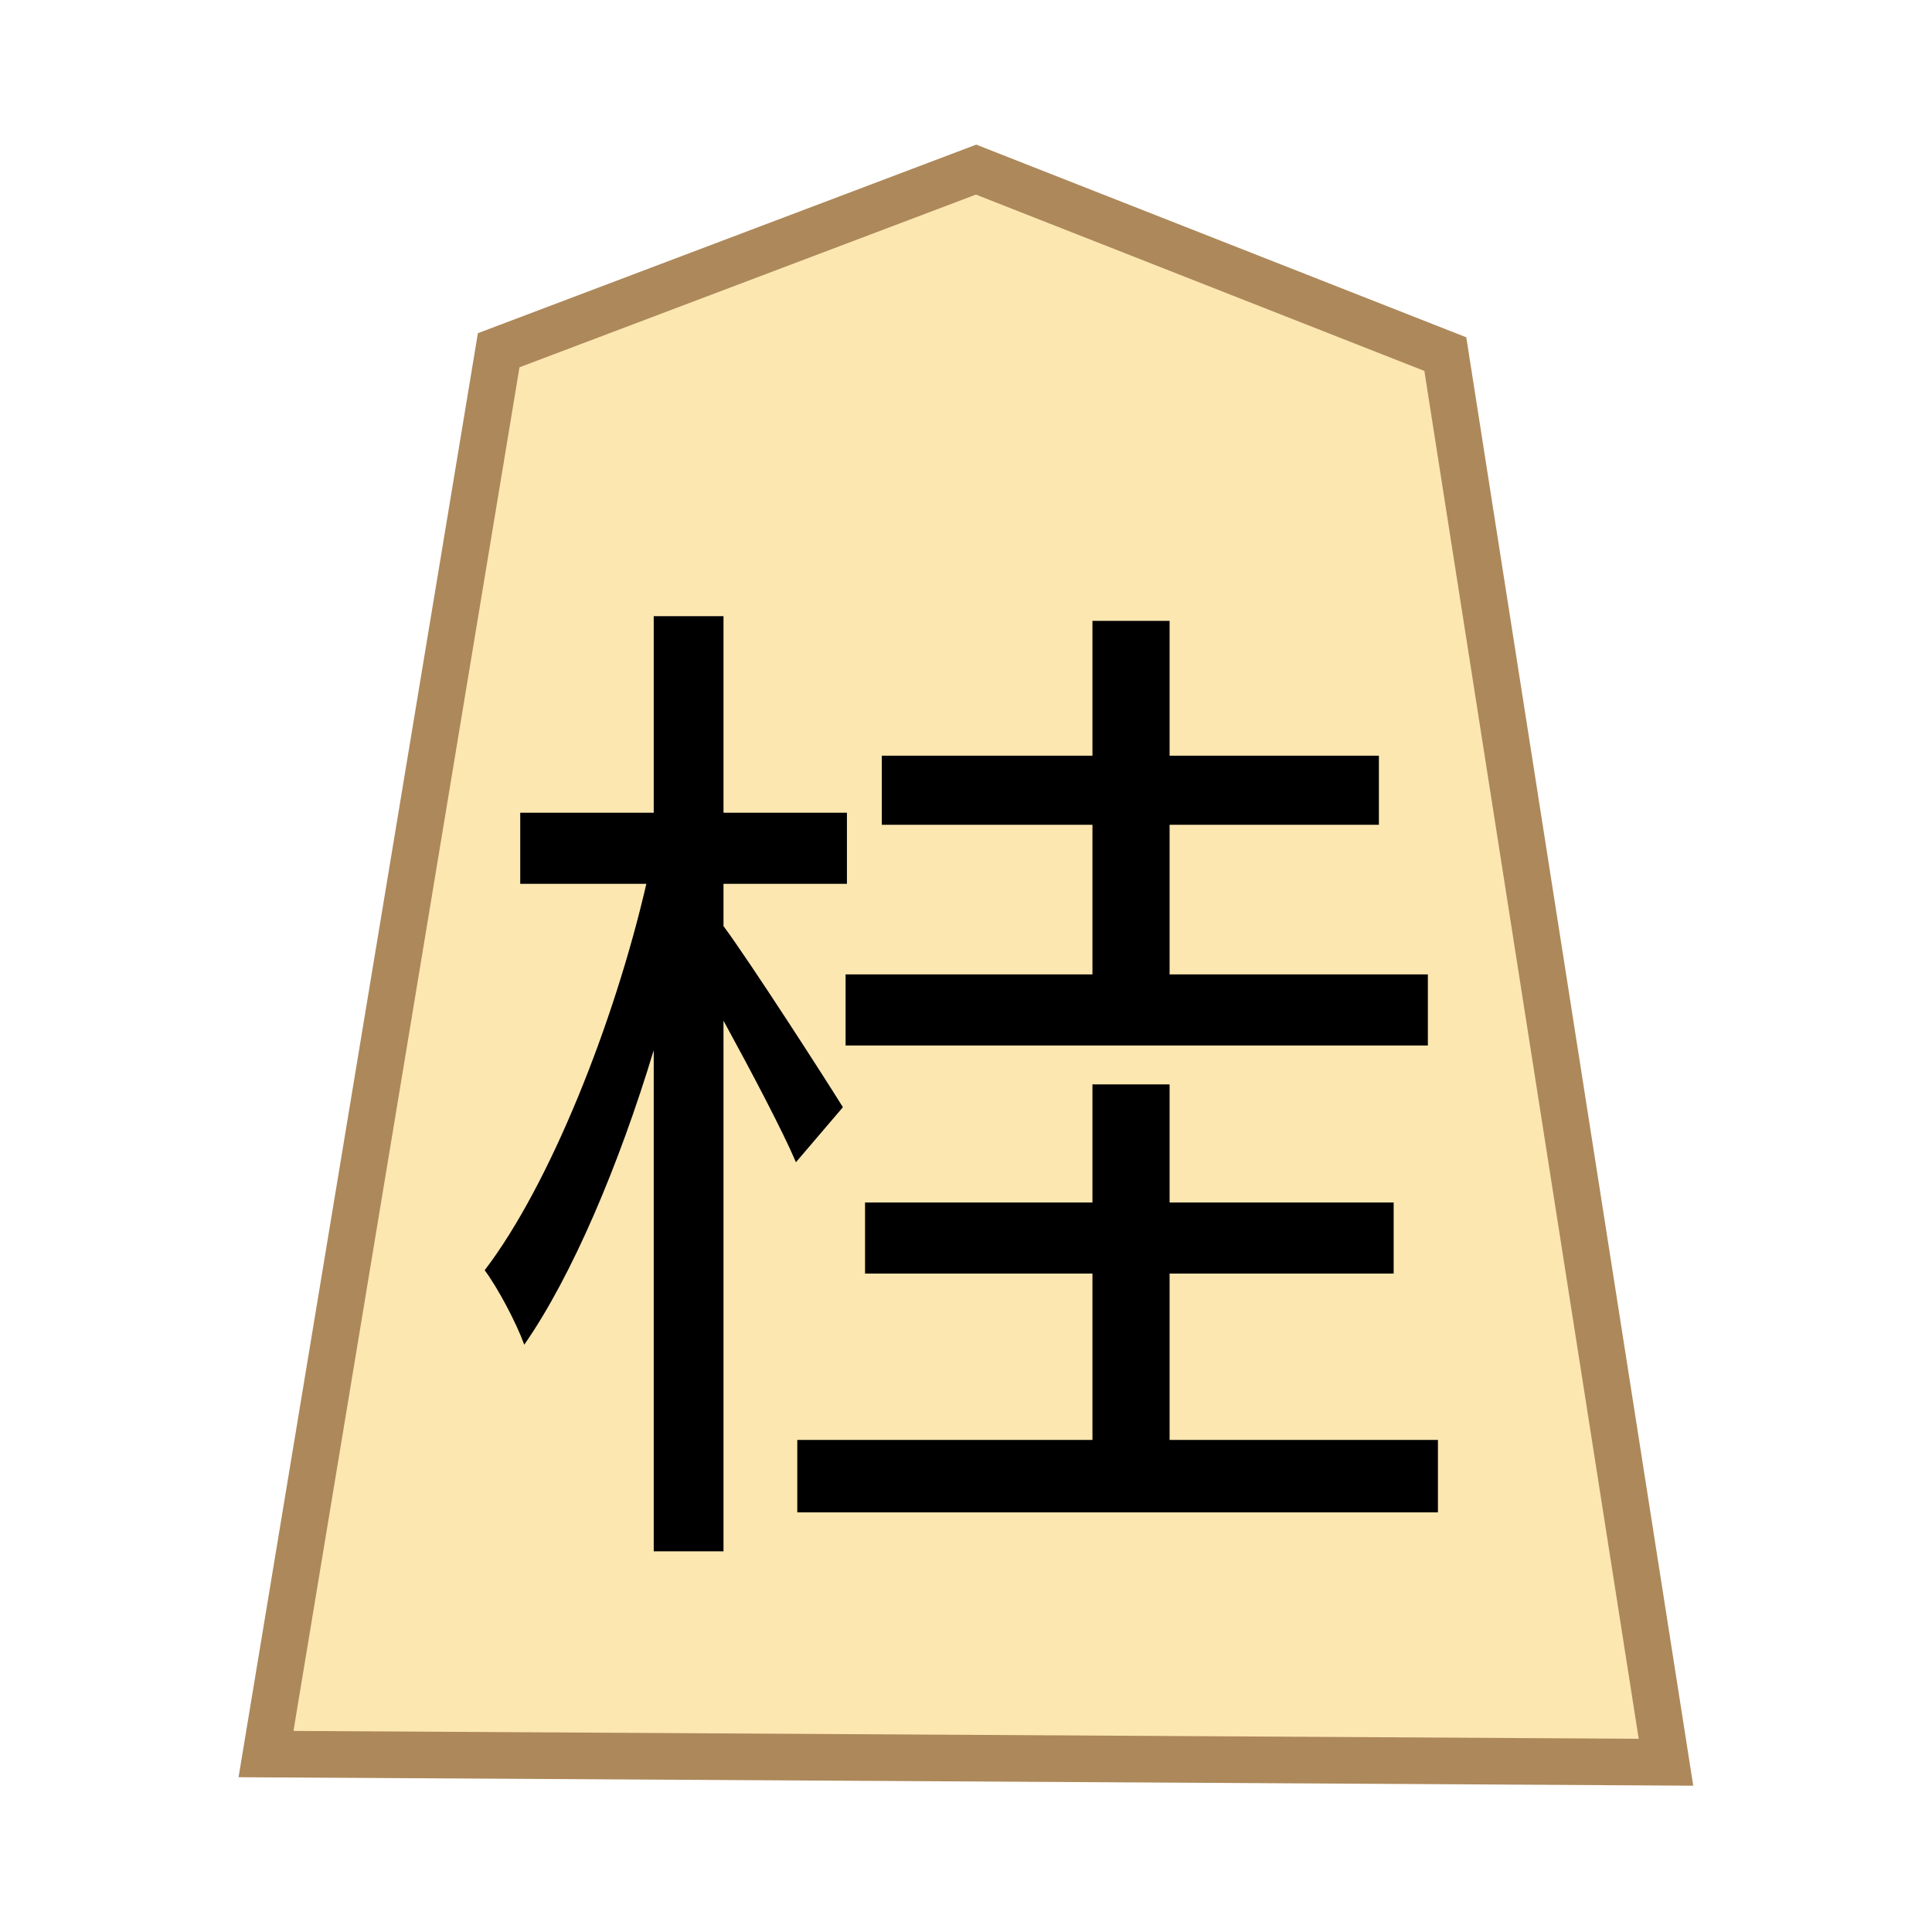
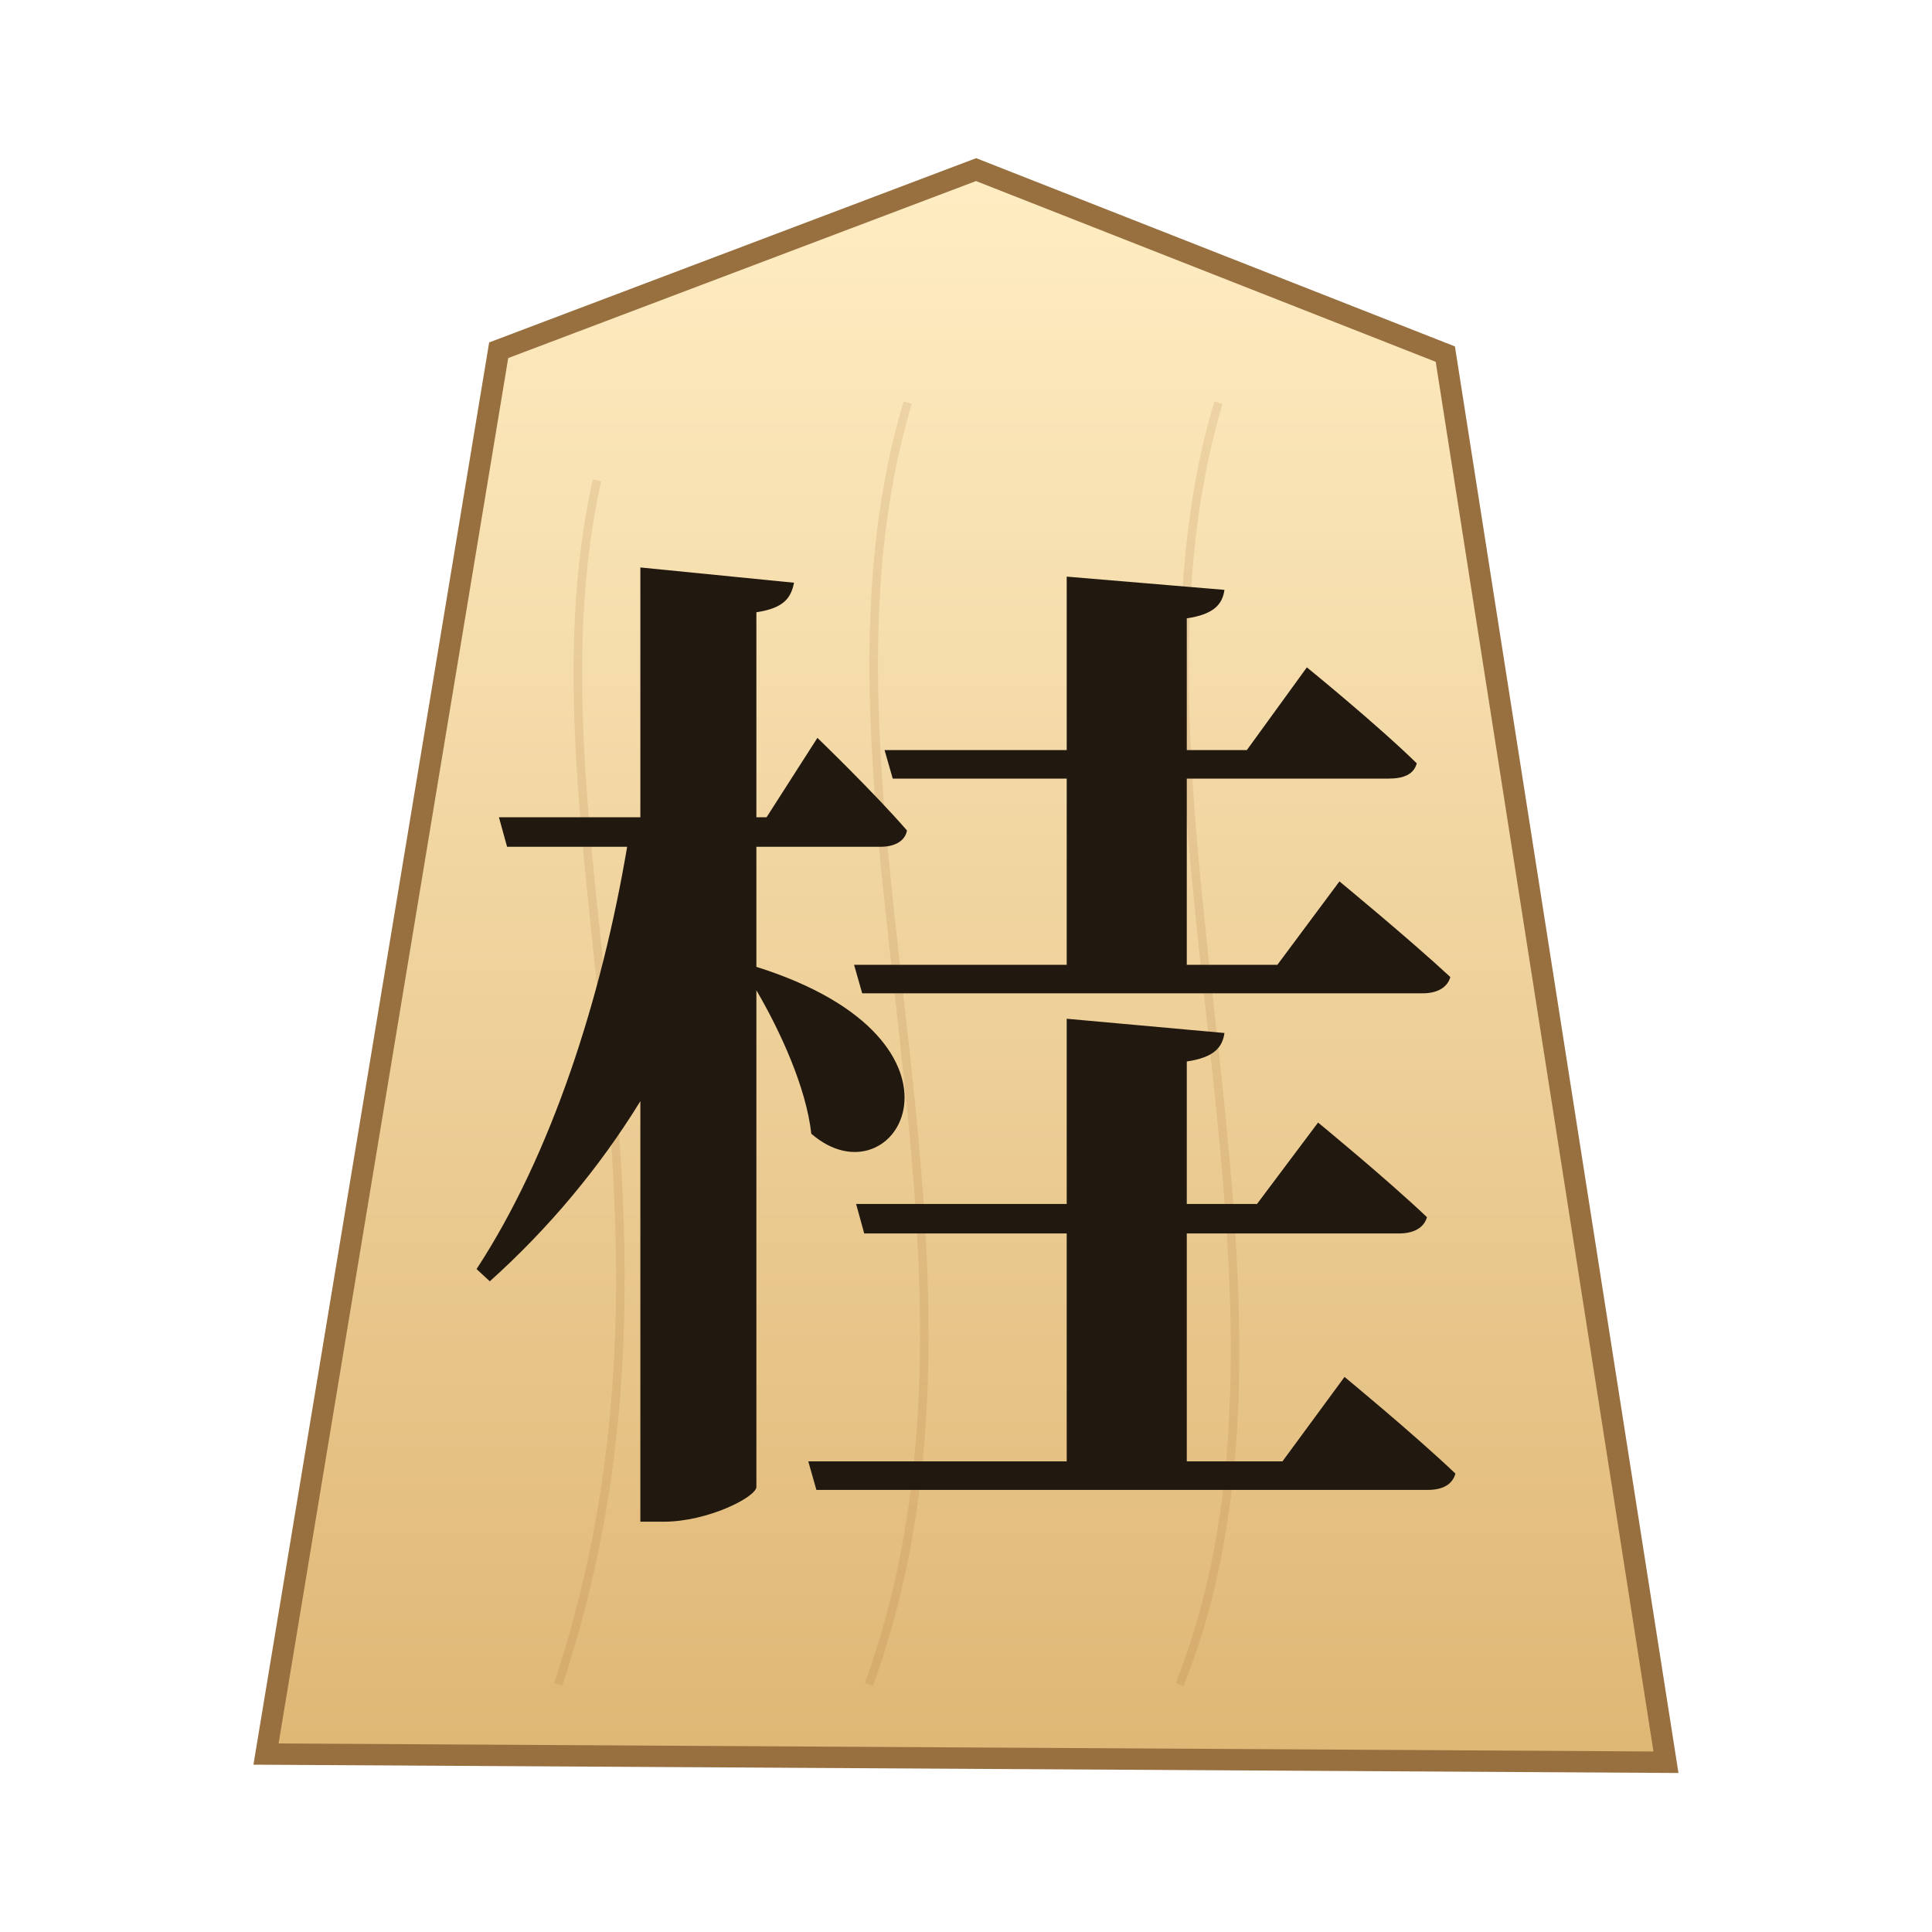
- <svg xmlns="http://www.w3.org/2000/svg" version="1.1" width="45" height="45" id="svg14">
-   <defs id="defs18" />
-   <polygon points="4.48,42.79 40.52,43 34.84,6.75 22.76,2 10.47,6.65 " fill="#fce7b1" stroke="#ad885a" stroke-width="1.2" id="polygon1" transform="matrix(0.90476,0,0,0.90476,2.142663,2.141044)" />
-   <text x="22.589" y="34.258" text-anchor="middle" font-size="23.696px" fill="#000000" font-family="serif" id="text1" style="stroke-width:0.905">桂</text>
+ <svg xmlns="http://www.w3.org/2000/svg" width="45" height="45" viewBox="0 0 45 45">
+   <defs>
+     <linearGradient id="surface" x1="0%" y1="0%" x2="0%" y2="100%">
+       <stop offset="0%" stop-color="#ffedc3" />
+       <stop offset="100%" stop-color="#dfb775" />
+     </linearGradient>
+   </defs>
+   <g transform="matrix(0.90476,0,0,0.90476,2.142663,2.141044)">
+     <polygon points="4.48,42.79 40.52,43 34.84,6.75 22.76,2 10.47,6.65 " fill="url(#surface)" stroke="#987040" stroke-width="0.55" />
+     <path d="M13 10C11 19 16 29 12 41M21 8C18 18 24 30 20 41M29 8C26 18 32 31 28 41" fill="none" stroke="#996126" stroke-opacity="0.14" stroke-width="0.22" />
+     <path fill="#211810" fill-rule="nonzero" d="M14.117 12.242L14.117 18.673L10.476 18.673L10.686 19.433L13.777 19.433C13.122 23.310 11.838 27.344 9.900 30.304L10.241 30.619C11.760 29.256 13.070 27.685 14.117 25.982L14.117 36.808L14.720 36.808C15.846 36.808 17.104 36.174 17.104 35.910L17.104 23.127C17.732 24.201 18.387 25.641 18.518 26.820C20.693 28.706 23.181 24.436 17.104 22.524L17.104 19.433L20.300 19.433C20.640 19.433 20.928 19.302 20.981 19.014C20.169 18.071 18.675 16.629 18.675 16.629L17.366 18.673L17.104 18.673L17.104 13.395C17.811 13.290 17.994 13.028 18.073 12.635L14.117 12.242M25.093 12.478L25.093 16.944L20.404 16.944L20.614 17.678L25.093 17.678L25.093 22.472L19.619 22.472L19.828 23.205L34.262 23.205C34.602 23.205 34.890 23.074 34.969 22.786C33.895 21.791 32.114 20.324 32.114 20.324L30.516 22.472L28.184 22.472L28.184 17.678L33.371 17.678C33.764 17.678 34.026 17.573 34.105 17.285C33.057 16.261 31.275 14.814 31.275 14.814L29.730 16.944L28.184 16.944L28.184 13.552C28.892 13.447 29.101 13.185 29.154 12.819L25.093 12.478M25.093 23.860L25.093 28.628L19.671 28.628L19.880 29.387L25.093 29.387L25.093 35.255L18.440 35.255L18.649 35.989L34.393 35.989C34.759 35.989 35.021 35.858 35.100 35.569C34.026 34.548 32.245 33.081 32.245 33.081L30.647 35.255L28.184 35.255L28.184 29.387L33.659 29.387C34.000 29.387 34.288 29.256 34.367 28.968C33.319 27.973 31.564 26.532 31.564 26.532L29.992 28.628L28.184 28.628L28.184 24.960C28.892 24.856 29.101 24.594 29.154 24.227L25.093 23.860" />
+   </g>
</svg>
